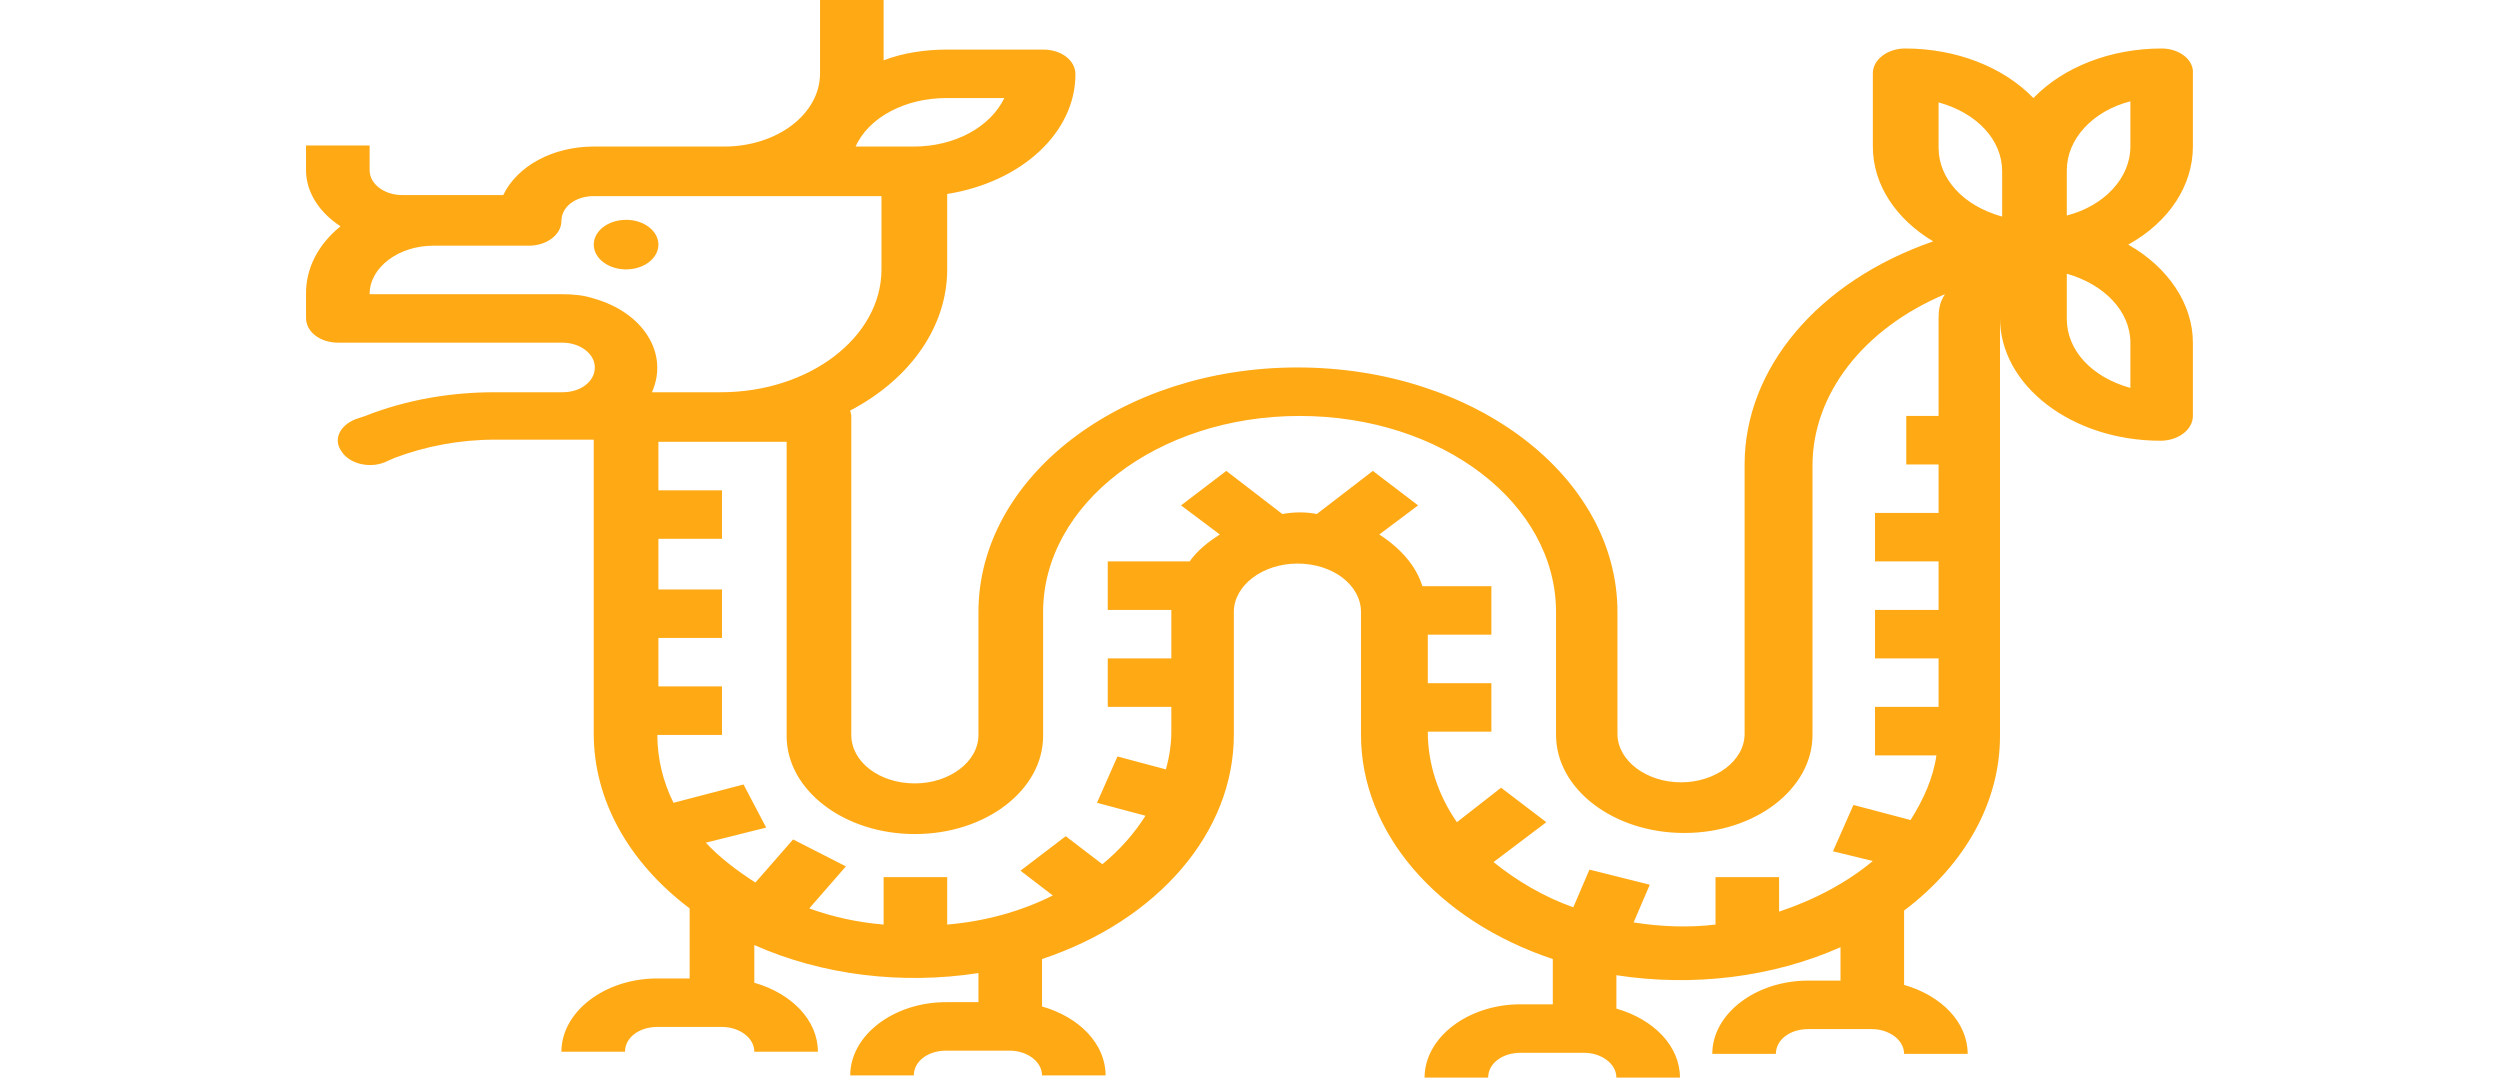
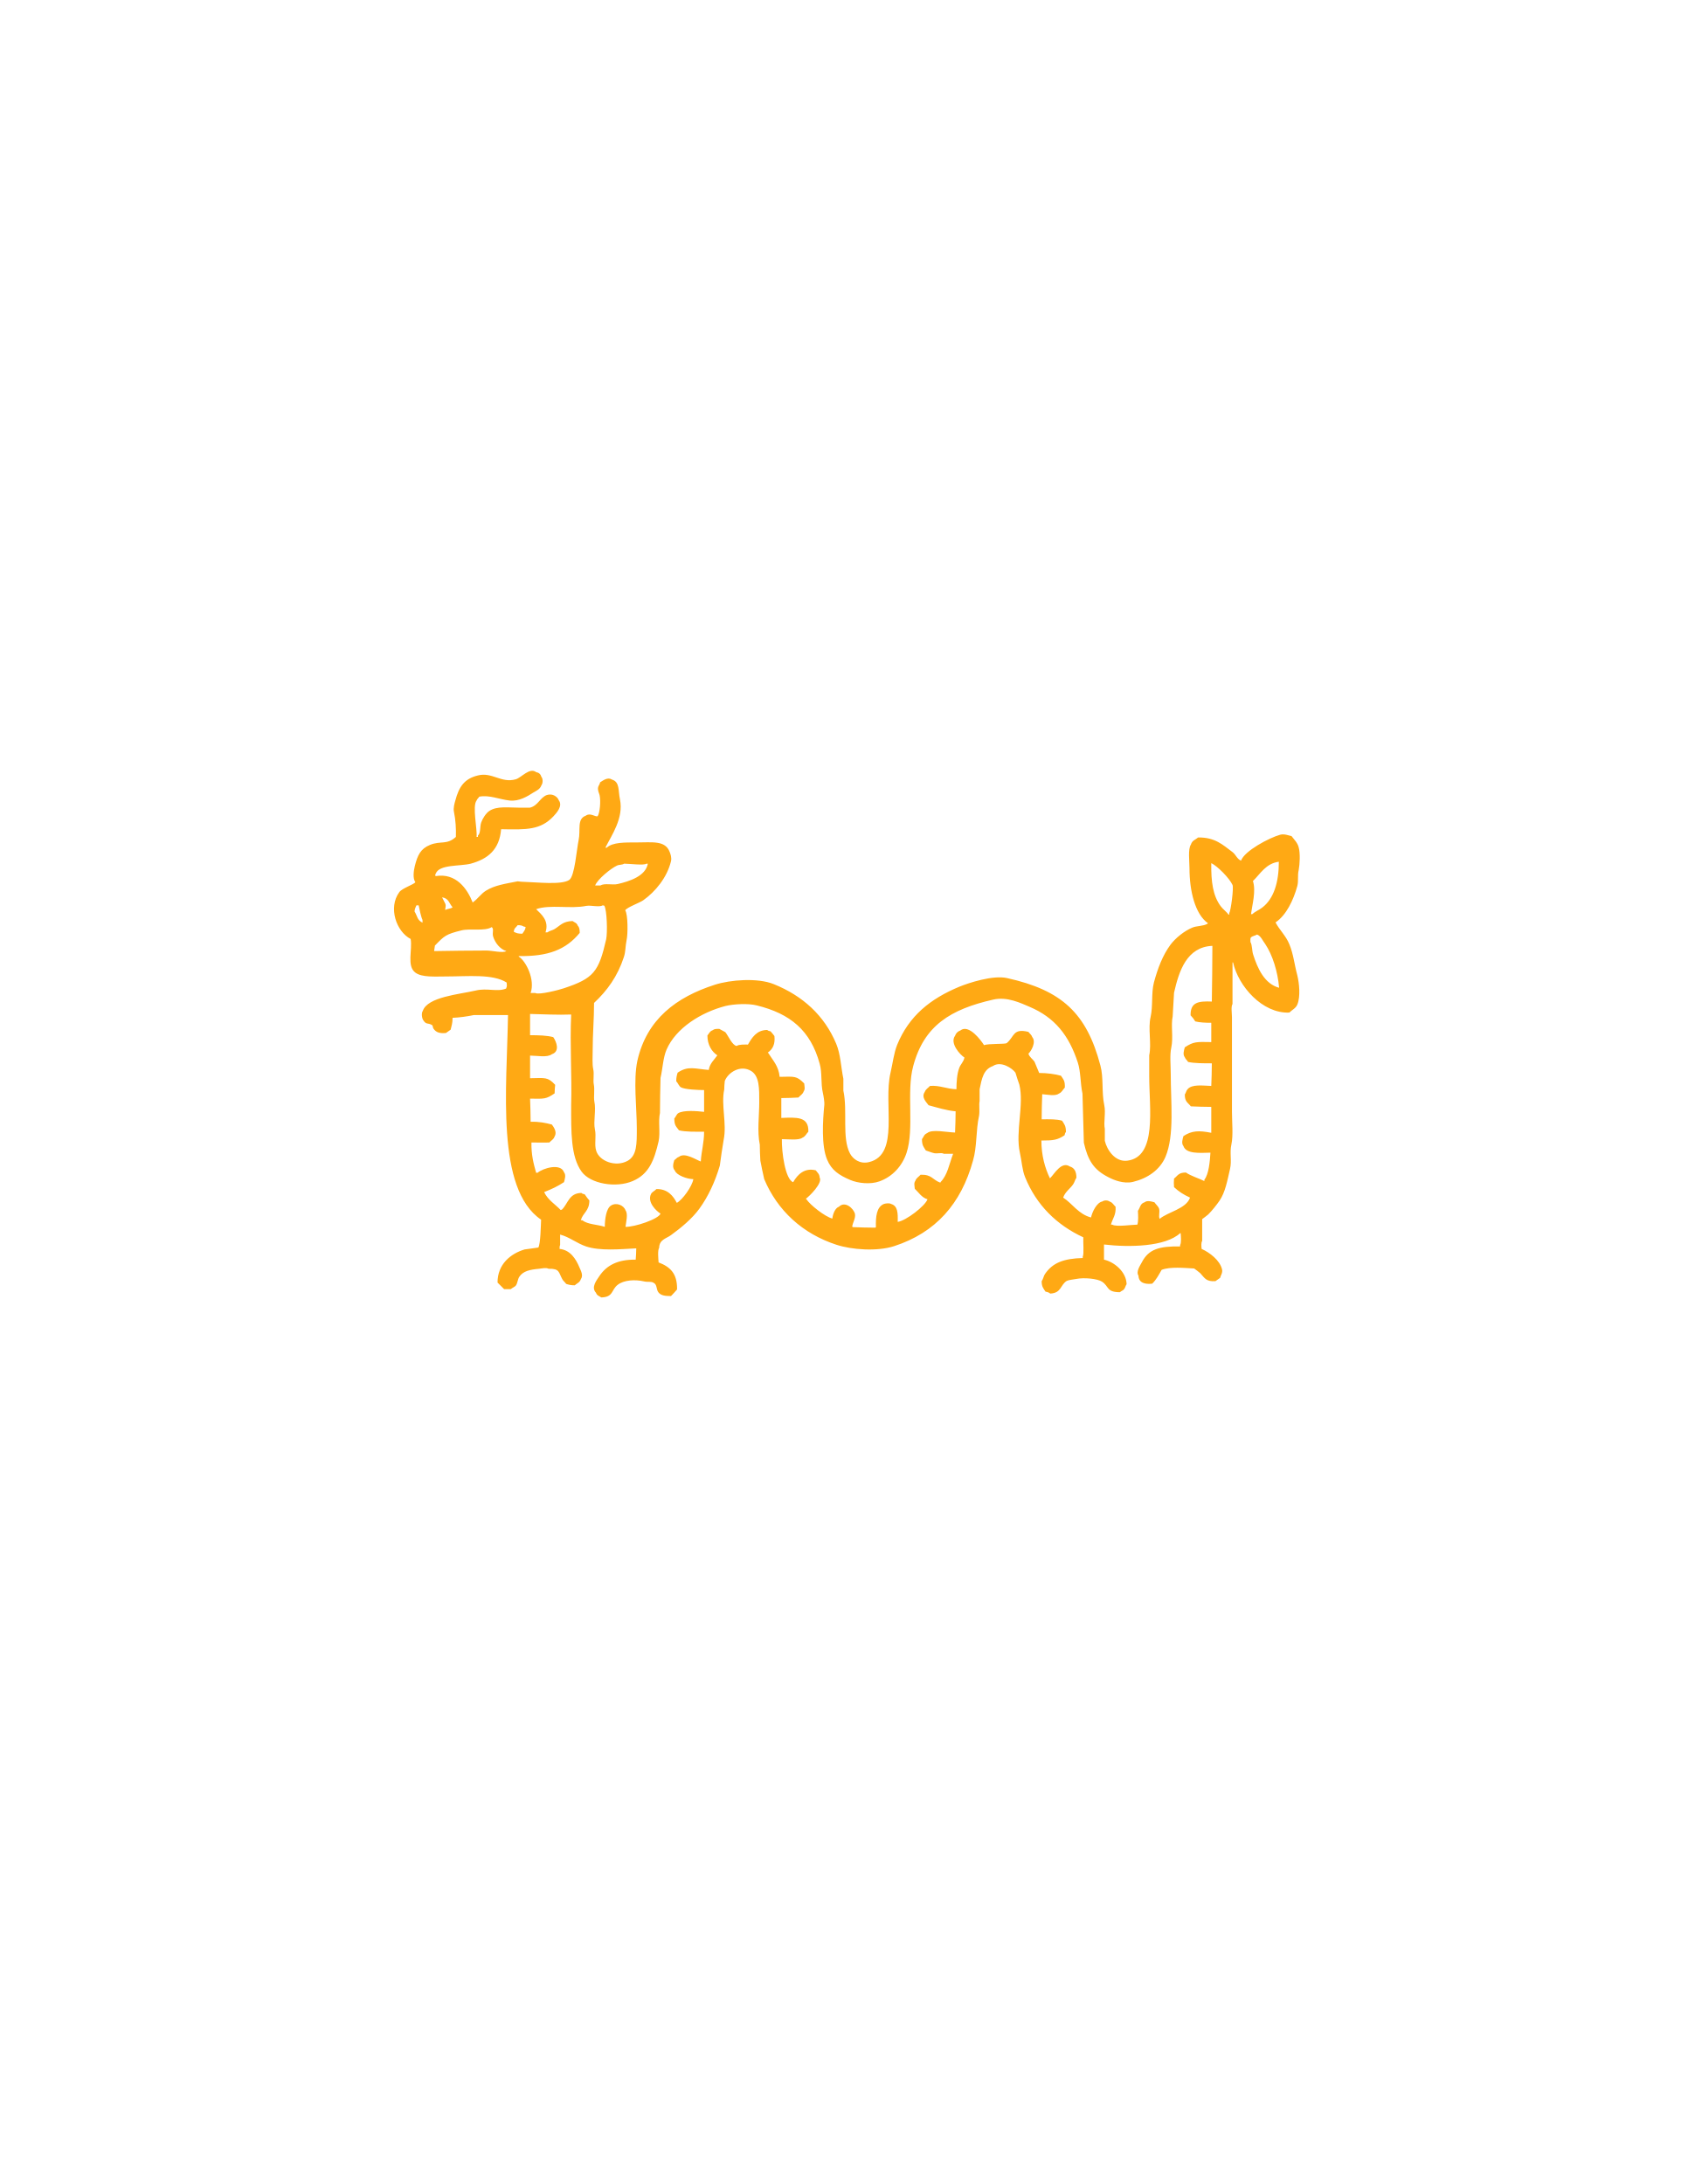
- <svg xmlns="http://www.w3.org/2000/svg" version="1.1" id="Layer_1" x="0px" y="0px" viewBox="0 0 232 100" style="enable-background:new 0 0 232 100;" xml:space="preserve">
-   <style type="text/css">
- 	.st0{fill:#FFA914;}
- </style>
+ <svg xmlns="http://www.w3.org/2000/svg" xmlns:xlink="http://www.w3.org/1999/xlink" version="1.1" id="Layer_1" x="0px" y="0px" viewBox="0 0 612 792" style="enable-background:new 0 0 612 792;" xml:space="preserve">
  <g>
-     <ellipse class="st0" cx="58.1" cy="22.7" rx="3" ry="2.3" />
-     <path class="st0" d="M200.6,4.5c-4.7,0-9.1,1.7-11.9,4.6c-2.8-2.9-7.2-4.6-11.9-4.6c-1.6,0-3,1-3,2.3v6.8c0,3.5,2.1,6.7,5.6,8.8   c-10.7,3.7-17.5,11.8-17.5,20.7v25c0,2.5-2.7,4.5-5.9,4.5s-5.9-2-5.9-4.5V56.8c0-12.6-13.3-22.7-29.7-22.7S90.8,44.3,90.8,56.8   v11.4c0,2.5-2.7,4.5-5.9,4.5c-3.3,0-5.9-2-5.9-4.5V38.6c0-0.2-0.1-0.4-0.1-0.5c5.7-3,9-7.9,9-13.1v-7c6.9-1.1,11.9-5.7,11.9-11.1   c0-1.3-1.3-2.3-3-2.3h-8.9c-2,0-4.1,0.3-5.9,1V0h-5.9v6.8c0,3.8-4,6.8-8.9,6.8H55.1c-3.8,0-7.1,1.8-8.4,4.5h-9.4c-1.6,0-3-1-3-2.3   v-2.3h-5.9v2.3c0,2,1.2,3.9,3.2,5.2c-2.1,1.7-3.2,3.9-3.2,6.2v2.3c0,1.3,1.3,2.3,3,2.3h20.8c1.6,0,3,1,3,2.3s-1.3,2.3-3,2.3h-6.3   c-4.1,0-8.2,0.7-12,2.2L33,38.9c-1.5,0.6-2.1,1.9-1.3,3c0.7,1.1,2.5,1.6,4,1l0.9-0.4c2.9-1.1,6.1-1.7,9.3-1.7h9.2v27.3   c0,6.1,3.2,11.9,8.9,16.2v6.5h-3c-4.9,0-8.9,3.1-8.9,6.8h5.9c0-1.3,1.3-2.3,3-2.3H67c1.6,0,3,1,3,2.3h5.9c0-2.9-2.4-5.4-5.9-6.4   v-3.5c6.3,2.8,13.7,3.7,20.8,2.6v2.7h-3c-4.9,0-8.9,3.1-8.9,6.8h5.9c0-1.3,1.3-2.3,3-2.3h5.9c1.6,0,3,1,3,2.3h5.9   c0-2.9-2.4-5.4-5.9-6.4V89c10.8-3.6,17.8-11.8,17.8-20.8V56.8c0-2.5,2.7-4.5,5.9-4.5c3.3,0,5.9,2,5.9,4.5v11.4   c0,9,7,17.2,17.8,20.8v4.2h-3c-4.9,0-8.9,3.1-8.9,6.8h5.9c0-1.3,1.3-2.3,3-2.3h5.9c1.6,0,3,1,3,2.3h5.9c0-2.9-2.4-5.4-5.9-6.4v-3.1   c7.1,1.1,14.5,0.2,20.8-2.6v3.1h-3c-4.9,0-8.9,3.1-8.9,6.8h5.9c0-1.3,1.3-2.3,3-2.3h5.9c1.6,0,3,1,3,2.3h5.9c0-2.9-2.4-5.4-5.9-6.4   v-6.9c5.7-4.3,8.9-10.1,8.9-16.2V29.5c0,6.3,6.7,11.4,14.9,11.4c1.6,0,3-1,3-2.3v-6.8c0-3.6-2.3-7-6-9.1c3.8-2.1,6-5.5,6-9.1V6.8   C203.6,5.6,202.3,4.5,200.6,4.5z M87.8,9.1h5.4c-1.3,2.7-4.6,4.5-8.4,4.5h-5.4C80.6,10.9,84,9.1,87.8,9.1z M52.1,27.3H34.3   c0-2.5,2.7-4.5,5.9-4.5h8.9c1.6,0,3-1,3-2.3s1.3-2.3,3-2.3h26.7V25c0,6.3-6.7,11.4-14.9,11.4h-6.4c1.6-3.6-0.8-7.4-5.4-8.7   C54.2,27.4,53.2,27.3,52.1,27.3z M179.9,29.5v9.1h-3v4.5h3v4.5h-5.9v4.5h5.9v4.5h-5.9v4.5h5.9v4.5h-5.9v4.5h5.7   c-0.3,2.1-1.2,4.1-2.4,6l-5.3-1.4l-1.9,4.3l3.7,0.9c-2.4,2-5.4,3.6-8.7,4.7v-3.2h-5.9v4.4c-2.5,0.3-5.1,0.2-7.6-0.2l1.5-3.5   l-5.6-1.4l-1.5,3.5c-2.8-1-5.3-2.5-7.4-4.2l4.9-3.7l-4.2-3.2l-4.1,3.2c-1.8-2.6-2.7-5.5-2.7-8.4h5.9v-4.5h-5.9v-4.5h5.9v-4.5h-6.4   c-0.6-1.9-2-3.5-4-4.8l3.6-2.7l-4.2-3.2l-5.2,4c-1-0.2-2.1-0.2-3.2,0l-5.2-4l-4.2,3.2l3.6,2.7c-1.1,0.7-2.1,1.5-2.8,2.5h-7.6v4.5   h5.9v4.5h-5.9v4.5h5.9v2.3c0,1.2-0.2,2.4-0.5,3.5l-4.5-1.2l-1.9,4.3l4.5,1.2c-1,1.6-2.4,3.2-4,4.5l-3.4-2.6l-4.2,3.2l3,2.3   c-3,1.5-6.3,2.4-9.8,2.7v-4.4h-5.9v4.4c-2.4-0.2-4.7-0.7-6.9-1.5l3.4-3.9l-4.9-2.5l-3.5,4c-1.7-1.1-3.3-2.3-4.6-3.7l5.6-1.4   L69,72.8l-6.5,1.7c-1-2-1.5-4.2-1.5-6.3H67v-4.5h-5.9v-4.5H67v-4.5h-5.9V50H67v-4.5h-5.9v-4.5h11.9v27.3c0,5,5.3,9.1,11.9,9.1   s11.9-4.1,11.9-9.1V56.8c0-10,10.6-18.2,23.8-18.2s23.8,8.1,23.8,18.2v11.4c0,5,5.3,9.1,11.9,9.1s11.9-4.1,11.9-9.1v-25   c0-6.6,4.7-12.7,12.3-15.9C180,28,179.9,28.8,179.9,29.5z M185.8,20.1c-3.6-1-5.9-3.5-5.9-6.4V9.5c3.6,1,5.9,3.5,5.9,6.4V20.1z    M197.7,31.8V36c-3.6-1-5.9-3.5-5.9-6.4v-4.2C195.3,26.4,197.7,28.9,197.7,31.8z M197.7,13.6c0,2.9-2.4,5.5-5.9,6.4v-4.2   c0-2.9,2.4-5.5,5.9-6.4V13.6z" />
+     <g>
+       <defs>
+         <path id="SVGID_1_" d="M181.7,300.7c-0.6,7.4-4.8,10.8-11,12.5c-4,1-11.4,0.2-12.7,3.6c-0.2,0.3-0.1,0.2-0.2,0.7     c0.1,0.1,0.2,0.2,0.2,0.2c7.3-1.2,11.4,4.5,13.4,9.6c0.1-0.1,0.2-0.2,0.2-0.2c1.6-1.1,2.8-3,4.6-4.1c3.2-2,7-2.5,11.5-3.4     c0.8,0.1,1.6,0.2,2.4,0.2c4.4,0.1,13.5,1.2,16.3-0.7c2-1.3,2.7-11.2,3.4-14.4c0.8-3.8-0.7-7.7,2.6-8.9c1.6-1.2,3.4,0.5,4.3,0.2     c0.8-1.2,1.2-5.5,0.7-7.7c-0.2-0.7-0.8-1.8-0.5-2.9c0.1-0.5,0.6-1,0.7-1.7c1.1-0.7,2.8-2,4.3-1c2.9,0.9,2.2,4,2.9,7.2     c1.4,6.8-3.1,13.1-5.3,17.5c0.2,0,0.3,0,0.5,0c2.1-2,6.7-1.9,10.8-1.9c5.7,0,10.4-0.8,12,3.4c0.3,0.7,0.8,2.1,0.5,3.4     c-1.4,5.9-5.7,11.1-10.1,14.2c-1.3,0.9-5.8,2.5-6.5,3.6c1,1.5,1,8.6,0.5,10.8c-0.5,2.4-0.3,4.1-1,6.2c-2.3,7-6,12.1-10.8,16.6     c0,5.9-0.5,11.1-0.5,17.3c0,2.2-0.2,4.9,0.2,6.7c0.4,1.7-0.1,4.1,0.2,5.5c0.4,1.9-0.1,4.6,0.2,6.2c0.7,3.2-0.4,7.2,0.2,10.1     c0.6,2.7-0.3,5.5,0.5,7.9c1.2,3.7,7,5.9,11.3,3.6c3.5-1.9,3.4-6.3,3.4-11.8c0-7.4-1.3-17.5,0.2-24.5     c3.4-15.1,14.1-23.1,28.1-27.6c5.6-1.8,15.5-2.6,21.4-0.2c10.4,4.2,18.3,11.3,22.6,21.6c1.6,3.8,1.7,8.4,2.6,12.7     c0,1.4,0,2.9,0,4.3c1.6,7.4-0.6,17.1,2.4,22.8c1,1.9,3.5,4,7,3.1c11.1-2.8,5-21,7.7-32.4c0.8-3.4,1.2-7.1,2.4-10.1     c4.3-10.5,12-16.7,22.6-21.1c3.2-1.3,12.1-4.3,17.3-3.1c19.8,4.4,28.8,12.7,33.8,31.7c1.2,4.4,0.4,9.7,1.4,14.4     c0.6,2.7-0.3,6.2,0.2,8.6c0,1.4,0,2.9,0,4.3c0.8,3.4,3.8,7.8,8.2,7.2c10.8-1.4,7.9-19.1,7.9-30.5c0-2.6,0-5.1,0-7.7     c0.9-4.2-0.5-9.7,0.5-13.9c0.9-4,0.2-8.6,1.2-12.5c1.4-5.2,3.2-9.9,6-13.7c1.8-2.4,5-5,7.9-6.2c1.6-0.7,4-0.5,5.5-1.4     c0.1-0.1,0.2-0.2,0.2-0.2c-4.7-3.3-6.7-11.8-6.7-19.9c0-2.5-0.6-7,0.5-8.6c0.5-1.6,1.6-1.7,2.6-2.6c6.2-0.1,9,2.7,12.5,5.3     c1.2,0.9,1.7,2.6,3.1,3.1c1.2-3.5,10.2-8.3,14.2-9.4c1.5-0.4,3.1,0.3,4.1,0.5c0.9,1.2,2.2,2.4,2.6,4.1c0.6,2.1,0.4,6.1,0,8.2     c-0.5,2.1,0,3.8-0.5,5.8c-1.4,5.1-4,10.6-7.9,13.2c1.4,2.7,3.8,4.9,5,7.9c1.5,3.6,1.8,7.2,2.9,11.3c0.7,2.9,1.2,7.7,0,10.6     c-0.6,1.4-1.9,1.9-2.9,2.9c-9.8,0.4-18.5-9.6-20.4-18.2c-0.1,0-0.2,0-0.2,0c0,5,0,10.1,0,15.1c-0.6,0.9-0.2,3.4-0.2,4.8     c0,3.8,0,7.7,0,11.5c0,7.6,0,15.2,0,22.8c0,3.7,0.5,8.5-0.2,11.8c-0.7,3.1,0.2,5.9-0.5,8.9c-1,4.3-1.7,8.4-3.8,11.5     c-1.1,1.6-2.7,3.6-4.1,5c-0.7,0.6-1.4,1.1-2.2,1.7c0,2.6,0,5.3,0,7.9c-0.4,0.6-0.3,1.9-0.2,2.9c2.9,1.3,6.6,4.1,7.4,7.4     c0.3,1.3-0.5,2.2-0.7,3.1c-0.6,0.4-1.1,0.8-1.7,1.2c-3.3,0.2-3.8-1-5.5-2.9c-0.7-0.6-1.4-1.1-2.2-1.7c-3.6-0.2-8.8-0.7-11.8,0.5     c-1.1,1.9-1.9,3.5-3.4,5c-2.5,0.3-4.9-0.2-5-2.9c-1-1.5,0.7-3.8,1.2-4.8c2.5-4.9,6.5-5.9,13.9-5.8c0-0.2,0-0.3,0-0.5     c0.5-0.8,0.3-3.1,0.2-4.3c-0.1,0-0.2,0-0.2,0c-5.3,4.9-18.3,5.2-27.6,4.1c0,1.8,0,3.7,0,5.5c3.7,0.8,8.1,4.4,8.2,8.9     c-0.4,0.5-0.5,1.4-1,1.9c-0.3,0.4-1.1,0.6-1.4,1c-5,0-3.9-2.1-6.5-3.8c-1.6-1.1-6.5-1.6-9.4-1c-0.9,0.2-2.6,0.3-3.4,0.7     c-2.4,1.5-1.9,4.4-6,4.6c-0.4-0.4-1.1-0.6-1.7-0.7c-0.8-1.2-1.4-1.8-1.4-3.8c0.6-0.8,0.7-1.9,1.2-2.6c2.8-4.1,6.8-5.6,13.7-5.8     c0-0.2,0-0.3,0-0.5c0.5-0.8,0.1-5.5,0.2-7c-9.7-4.5-17-11.7-21.1-21.8c-1.1-2.7-1.2-5.8-1.9-8.9c-1.7-7.5,1.6-17.5-0.2-24.7     c-0.5-1.4-1-2.9-1.4-4.3c-1.1-1.6-5.3-4.4-8.2-2.4c-3.4,1.2-4,4.5-4.8,8.4c0,1.4,0,2.9,0,4.3c-0.3,1.3,0.1,3.6-0.2,5.3     c-1.2,5.5-0.7,11.2-2.2,16.3c-4.3,15.6-13.5,26.1-28.6,31c-6.2,2-15.4,1.3-20.9-0.5c-12.3-4-21.4-12.4-26.2-23.8     c-0.5-2.2-1-4.5-1.4-6.7c-0.1-1.9-0.2-3.8-0.2-5.8c-1-4.7-0.2-10.6-0.2-15.4c0-4.9,0.1-9.4-2.9-11.3c-3.9-2.4-8.4,0.5-9.6,3.6     c-0.1,1-0.2,2.1-0.2,3.1c-1.2,5.6,1,12.4-0.2,18.2c-0.5,3.1-1,6.2-1.4,9.4c-1.7,5.8-4.2,11.2-7.4,15.6c-2.6,3.6-6.7,7-10.3,9.6     c-1.8,1.3-4.2,1.6-4.3,4.6c-0.6,1-0.3,3.8-0.2,5.3c4.2,1.6,6.8,4,6.7,9.8c-0.7,0.8-1.4,1.6-2.2,2.4c-2.2,0-3.7-0.2-4.6-1.4     c-0.8-1.1-0.4-2.8-1.7-3.4c-0.9-0.6-2.1-0.2-3.4-0.5c-3.4-0.8-7.4-0.5-9.6,1.2c-2.4,1.8-1.5,4.5-6,4.6c-0.8-0.6-1.5-0.6-1.9-1.7     c-1.9-2,0.3-4.6,1.2-6c2.6-3.9,6.6-6.1,13.2-6c0.1-1.4,0.2-2.7,0.2-4.1c-5.8,0.3-13.1,1-18.2-0.7c-3.3-1.1-6-3.4-9.4-4.3     c0,1.3,0,2.6,0,3.8c-0.2,0.3-0.2,0.8-0.2,1.4c3.9,0.4,5.9,3.6,7.2,6.7c0.5,1.2,1.5,2.9,0.5,4.3c-0.4,1.2-1.3,1.4-2.2,2.2     c-1.4,0-2.1-0.2-3.1-0.5c-0.4-0.6-1.1-1.1-1.4-1.7c-1.4-2.5-0.9-3.9-5-3.8c-0.8-0.5-2.5-0.1-3.4,0c-3.3,0.3-5.8,0.8-7.2,2.9     c-0.6,0.9-0.6,2.2-1.2,3.1c-0.4,0.6-1.4,0.9-1.9,1.4c-0.8,0-1.6,0-2.4,0c-0.8-0.8-1.6-1.6-2.4-2.4c0-6.7,4.8-10.5,9.8-12     c1.7-0.2,3.4-0.5,5-0.7c0.8-1.3,0.9-8.1,1-10.1c-16.5-11.2-12.4-47.8-12-74.2c-3.3,0-5.6,0-8.6,0c-1.3,0-2.6,0-3.8,0     c-2.4,0.5-5.2,0.9-7.7,1c0,2-0.4,3-0.7,4.3c-0.6,0.4-1.1,0.8-1.7,1.2c-2.1,0.2-3.6-0.1-4.6-1.7c-0.2-0.4-0.1-1-0.5-1.2     c-1.5-0.9-2,0-3.1-1.7c-0.5-0.6-0.8-2.6-0.2-3.4c1.7-5.1,13.2-6,19.2-7.4c4.1-1,7.8,0.6,11-0.7c0.4-1,0.3-1,0.2-2.2     c-5-3.2-14.1-2.2-21.8-2.2c-4.2,0-8.9,0.4-11.3-1.4c-3.2-2.4-1-8.2-1.7-12.2c-5.1-2.6-8.3-11.3-4.1-17c1-1.4,5.4-2.8,5.8-3.6     c-1-1.3-0.6-4.2-0.2-5.8c1-4,2.1-6.3,5.5-7.7c3.9-1.6,6.1,0.1,9.4-2.9c0.1-3-0.1-6.2-0.7-9.1c-0.3-1.3,0.2-3.1,0.5-4.1     c1.3-4.9,3.2-7.9,8.2-9.1c5.2-1.3,8.4,2.9,13.7,1.4c2.1-0.6,5-4.4,7.4-2.6c1,0.2,1.6,0.7,1.9,1.7c0.6,0.7,0.6,2.3,0,3.1     c-0.5,1.4-1.7,1.9-2.9,2.6c-2,1.3-5.2,3.3-8.6,2.9c-3.7-0.4-7.4-2.1-11-1.4c-0.4,0.6-0.7,0.7-1,1.4c-1.6,2.1,0.3,10.3,0,13.2     c0.2,0,0.3,0,0.5,0c0-0.2,0-0.3,0-0.5c1.1-1,0.6-3.1,1.2-4.8c0.5-1.4,1.7-3.3,2.9-4.1c2.8-1.9,7-1.2,11.3-1.2c1.1,0,2.2,0,3.4,0     c3-0.7,3.7-3.7,6.2-4.6c2.1-0.7,3.9,0.7,4.3,1.9c1.6,2.1-0.9,4.7-1.9,5.8C196,301,191,300.9,181.7,300.7L181.7,300.7z      M463.7,312.5c-4.7,0.6-6.7,4.4-9.4,7c1.2,3.6-0.3,8.8-0.7,12c0.2,0,0.3,0,0.5,0c1-1,2.5-1.5,3.6-2.4     C461.9,325.9,463.7,319.9,463.7,312.5L463.7,312.5z M439.2,313c-0.1,6.8,0.6,11.8,3.4,15.6c0.8,1.1,2.1,2,2.9,3.1     c0.1,0,0.2,0,0.2,0c0-0.2,0-0.3,0-0.5c0.6-0.9,1.7-9.3,1.2-10.3C445.8,318.5,441.5,314.1,439.2,313L439.2,313z M226.3,313.2     c-0.7,0.5-1.8,0.3-2.6,0.7c-2.2,1-7.1,5-7.9,7.2c0.6,0,1.3,0,1.9,0c1.5-0.9,4.4-0.1,6.2-0.5c4.4-1,10.2-2.9,11-7.4     c-0.2,0-0.3,0-0.5,0C233.5,313.9,228.2,313.2,226.3,313.2L226.3,313.2z M160.3,325.4c0.4,0.8,0.8,1.6,1.2,2.4     c0.3,1-0.2,1.7,0,2.2c0.7-0.5,2-0.4,2.6-1C162.8,327.6,162.8,325.8,160.3,325.4L160.3,325.4z M151,328.3     c-0.3,0.7-0.6,1.2-0.7,2.2c1.1,1.8,0.9,3.1,2.9,4.1c0-0.3,0-0.6,0-1c-0.5-0.9-1.2-4.3-1.4-5.3C151.4,328.3,151.2,328.3,151,328.3     L151,328.3z M218.6,328.3c-1.4,0.8-4.2-0.1-6,0.2c-5.7,1.2-13.1-0.6-18.2,1.2c1.8,1.8,4.8,4.1,3.4,8.4c0.2,0,0.5,0,0.7,0     c0.8-0.6,1.8-0.7,2.6-1.2c2.1-1.3,3-2.8,6.5-2.9c0.8,0.6,1.5,0.6,1.9,1.7c0.6,0.6,0.7,1.4,0.7,2.6c-5,6.1-11.5,8.6-22.1,8.4     c0,0.1,0,0.2,0,0.2c2.6,1.6,6,8.3,4.3,13.2c0.6,0,1.1,0,1.7,0c1.3,0.8,8.9-1.2,10.3-1.7c10.9-3.6,12.7-6,15.4-17.8     c0.5-2.4,0.3-10.6-0.7-12.2C218.9,328.4,219.1,328.5,218.6,328.3L218.6,328.3z M187.7,335.5c-0.6,0.9-1.3,1-1.4,2.4     c1,0.5,1.5,0.7,3.1,0.7c0.5-0.8,1-1.2,1.2-2.4c-0.2-0.1-0.5-0.2-0.7-0.2C189.3,335.6,188.7,335.5,187.7,335.5L187.7,335.5z      M157.4,344.9c6.3-0.1,12.6-0.2,19-0.2c2,0,5.9,1,7.2,0.2c-2.3-0.7-4.1-3-4.8-5.3c-0.4-1.4,0.4-2.7-0.5-3.4     c-2.5,1.6-7.9,0.4-11,1.2c-5.7,1.4-6.2,2-9.6,5.5C157.6,343.6,157.5,344.2,157.4,344.9L157.4,344.9z M455.8,338.9     c-0.6,0.4-1.6,0.5-2.2,1c-0.3,0.4-0.2,1-0.2,1.7c0.7,1.2,0.5,3.1,1,4.6c1.6,5,4.1,10.6,9.4,12c-0.5-5.9-2.4-11.9-5-15.8     C457.8,341.1,457.2,339.4,455.8,338.9L455.8,338.9z M207.1,367.9c-4.8,0.2-10.2-0.1-14.9-0.2c0,2.6,0,5.1,0,7.7     c3.2,0,6.2,0.1,8.4,0.7c1.2,1.7,2.5,5.2-0.5,6.2c-1.7,1.3-5.4,0.5-7.9,0.5c0,2.7,0,5.4,0,8.2c5.5-0.1,6.4-0.5,9.1,2.4     c-0.1,1-0.2,2.1-0.2,3.1c-3.1,2.1-3.7,2-8.9,1.9c0.1,2.8,0.2,5.6,0.2,8.4c3-0.1,5.5,0.4,7.7,1c0.6,0.8,2,2.7,1,4.3     c-0.4,1.2-1.2,1.4-1.9,2.2c-2.2,0.1-4.2,0-6.5,0c-0.1,4.5,0.8,7.8,1.7,11c0.2,0,0.3,0,0.5,0c2-1.7,8.4-3.6,9.6-0.2     c0.8,1,0.3,2.5,0,3.6c-2.5,1.6-4.2,2.4-7.2,3.6c1.4,2.9,3.9,4.3,6,6.5c0.4-0.2,0.2,0,0.5-0.2c2.2-2.2,2.5-5.9,7-6     c0.3,0.3,0.7,0.4,1.2,0.5c0.5,0.7,1.1,1.6,1.7,2.2c0,3.9-2.3,4.4-3.1,7.2c0.2,0,0.3,0,0.5,0c2.1,1.6,5.5,1.5,8.2,2.4     c0-2.7,0.5-6.6,2.2-7.7c2-1.3,4.7-0.1,5.3,1.7c1,1.3,0.2,4.3,0,6c3.3,0.1,12-2.8,12.7-4.8c-1.5-0.9-5-4.2-3.4-7.2     c0.4-0.7,1.4-1.1,1.9-1.7c4.1-0.1,6.1,2.5,7.4,5c2-1,5.6-6,6-8.6c-2.2,0-6.1-1.4-6.7-3.1c-1-1.1-0.6-2.5-0.2-3.8     c0.7-0.4,0.8-0.9,1.7-1.2c2.1-1.7,6.2,1.1,7.9,1.7c0.2-3.6,1.2-6.8,1.2-10.8c-3.1,0-6.7,0.1-9.1-0.5c-1-1.4-1.7-1.7-1.7-4.3     c0.5-0.5,0.8-1.5,1.4-1.9c1.9-1.2,6.8-0.8,9.4-0.5c0-2.6,0-5.3,0-7.9c-2,0-7-0.2-8.4-1c-0.7-0.4-1.1-1.6-1.7-2.2     c0-1.4,0.2-2.1,0.5-3.1c3.8-2.6,6.2-1.4,11.3-1c0.3-2.3,2-3.7,3.1-5.3c-2-1.3-3.6-3.8-3.6-7.2c0.7-0.8,0.8-1.5,1.9-1.9     c0.6-0.5,1.3-0.5,2.4-0.5c0.7,0.4,1.4,0.8,2.2,1.2c1,1.2,2.5,4.8,4.1,5c0.9-0.6,2.8-0.5,4.1-0.5c1.4-2.4,3.1-5.3,7-5.3     c0.3,0.3,0.7,0.4,1.2,0.5c0.5,0.6,1,1.1,1.4,1.7c0.3,2.8-0.5,4.7-2.4,6c0.1,0.1,0.2,0.2,0.2,0.2c1.6,2.6,3.7,4.6,4.1,8.6     c5.5-0.1,6.1-0.4,8.9,2.4c0.1,1.2,0.4,2-0.2,2.9c-0.4,1.1-1.2,1.4-1.9,2.2c-1.8,0.1-4.1,0.2-6.2,0.2c0,2.4,0,4.8,0,7.2     c5.5-0.2,10-0.6,9.8,5c-0.8,0.8-1,1.7-2.2,2.2c-1.3,1-5.3,0.5-7.4,0.5c-0.1,4.6,1.2,14.6,4.1,15.6c1.6-2.8,4.1-5.3,8.2-4.3     c0.6,0.9,1.3,1.2,1.4,2.6c1.2,2-3.8,6.9-5,7.7c0.1,0.1,0.2,0.2,0.2,0.2c1.4,2.1,6.7,6.3,9.4,7c0.2-1.7,1-3.8,2.4-4.3     c2.2-2.2,5.3,0.6,5.8,2.6c0.3,1.6-0.8,3.1-1,4.6c0.1,0.1,0.2,0.2,0.2,0.2c2.9,0.1,5.2,0.2,8.2,0.2c0.1-0.1,0.2-0.2,0.2-0.2     c-0.1-3.7,0.2-7.3,2.9-8.4c0.6-0.2,2-0.4,2.6,0c2.4,0.7,2.5,3.2,2.4,6.5c3-0.4,10-5.8,10.8-8.2c-2.1-0.6-3.2-2.5-4.6-3.8     c-0.1-1.2-0.4-2,0.2-2.9c0.4-1.1,1.2-1.4,1.9-2.2c4.2-0.1,4.2,1.8,7.2,2.9c0-0.1,0-0.2,0-0.2c2.6-2.6,3.1-6.4,4.6-10.3     c-1.1,0-2.2,0-3.4,0c-0.8-0.5-2.2,0-3.4-0.2c-1-0.2-2.1-0.7-3.1-1c-0.8-1.3-1.4-1.8-1.4-4.1c0.7-0.9,0.7-1.7,1.9-2.2     c1.7-1.5,7-0.3,10.1-0.2c0.1-2.6,0.2-5.1,0.2-7.7c-3.4-0.3-6.8-1.4-9.8-2.2c-0.6-0.9-2.8-2.8-1.4-4.8c0.4-1.1,1.2-1.4,1.9-2.2     c3.5-0.3,6,1.1,9.6,1.2c0-2.5,0.2-5.6,1-7.7c0.5-1.4,1.6-2.2,1.9-3.8c-1.6-1-5.4-5.2-3.4-7.9c0.3-0.9,1-1.6,1.9-1.9     c3.1-2.5,7.6,3.7,8.6,5.3c1.7-0.6,7.4-0.3,8.2-0.7c2.9-2.4,2.2-5.5,7.9-4.1c0.5,0.7,1.1,1,1.4,1.9c1.5,1.8-0.4,5.1-1.4,6     c0.4,1.3,1.5,1.9,2.2,2.9c0.6,1.4,1.1,2.7,1.7,4.1c2.8,0,5.8,0.4,7.9,1c0.9,1.4,1.5,1.8,1.4,4.3c-0.8,0.8-1,1.7-2.2,2.2     c-1.3,1-4.3,0.3-6,0.2c-0.1,3-0.2,6.1-0.2,9.1c3.1,0,5.2-0.1,7.4,0.5c0.8,1.3,1.4,1.8,1.4,4.1c-0.3,0.3-0.4,0.7-0.5,1.2     c-2.6,1.7-4,1.9-8.4,1.9c0,5.4,1.3,10,3.1,13.7c0.1-0.1,0.2-0.2,0.2-0.2c1.4-1.4,4-6.1,7-4.1c1.7,0.5,2.4,1.9,2.4,4.1     c-0.5,0.7-0.7,1.7-1.2,2.4c-1.1,1.6-2.9,2.7-3.6,4.8c3.4,2.2,5.5,6,10.1,7.2c0.4-1.9,2-5.4,4.1-5.8c0.7-0.5,1.9-0.5,2.6,0     c1.2,0.4,1.4,1.2,2.2,1.9c0.2,3-1,4.1-1.7,6.5c0.2,0,0.3,0,0.5,0c1.4,0.9,7.2,0,9.1,0c0.4-1.2,0.3-3.4,0.2-5     c0.9-1.3,0.8-2.6,2.4-3.1c1-0.8,2.5-0.3,3.6,0c0.5,0.8,1.4,1.4,1.7,2.4c0.3,1.2-0.3,2.7,0.2,3.6c2.9-2.5,9.6-3.6,11-7.7     c-2.4-1.1-4.1-2.2-5.8-3.8c-0.1-1.3-0.1-1.8,0-3.1c1.4-1.1,1.6-2.2,4.3-2.2c1.9,1.3,4.7,2.1,6.7,3.1c0-0.2,0-0.3,0-0.5     c1.6-2,2-6.6,2.2-9.8c-4,0.1-8.8,0.5-9.8-2.4c-0.8-1-0.3-2.5,0-3.6c3-2,5.6-2.1,10.1-1.2c0-3.1,0-6.2,0-9.4c-2.7,0-5-0.1-7.4-0.2     c-1.1-1.4-2.2-1.6-2.2-4.3c0.4-0.5,0.5-1.4,1-1.9c1.6-1.9,5.5-1.3,8.6-1.2c0.1-2.5,0.2-5.4,0.2-8.2c-3,0-6.4,0-8.6-0.5     c-0.4-0.7-0.9-0.9-1.2-1.7c-0.8-1-0.3-2.5,0-3.6c3.2-2.1,4.2-2,9.6-1.9c0-2.3,0-4.6,0-7c-2.2,0-4.2-0.1-5.8-0.5     c-0.4-0.7-1.1-1.6-1.7-2.2c-0.1-4.8,2.9-5.2,7.7-5c0.1-6.7,0.2-13.4,0.2-20.2c-9.3,0.4-12.1,9.1-13.9,17     c-0.2,2.9-0.3,5.8-0.5,8.6c-0.7,3.3,0.3,7.5-0.5,11.3c-0.6,2.6-0.2,6.4-0.2,9.4c0,10.3,1.4,22.4-1.9,30.2     c-2,4.7-6.4,7.8-11.8,9.1c-3.4,0.8-7-0.7-8.9-1.7c-5.3-2.7-7.4-6-8.9-12.5c-0.2-5.9-0.3-11.8-0.5-17.8c-0.8-3.7-0.6-7.9-1.7-11.3     c-3.2-9.8-8.3-16.3-17.5-20.2c-3.1-1.3-8.1-3.8-13.2-2.6c-15.4,3.5-25.1,9.4-29,24.2c-2.5,9.3,0.5,22.6-2.4,31.4     c-1.6,4.8-5.1,8.6-9.8,10.3c-3.3,1.2-7.8,0.7-10.6-0.5c-4-1.7-6.8-3.5-8.4-7.4c-2.1-5-1.6-13.9-1-19.9c0.1-0.8-0.3-3.3-0.5-4.1     c-0.9-3.9-0.2-7.3-1.2-10.8c-3.3-12-10.6-18.1-22.8-21.1c-3.1-0.8-8.4-0.5-11.3,0.2c-8.9,2.3-18,8-21.4,15.8     c-1.3,3-1.4,6.9-2.2,10.3c-0.1,4.2-0.2,8.5-0.2,12.7c-0.7,3.1,0.2,7.1-0.5,10.3c-1.6,6.9-3.5,11.9-9.4,14.4     c-6.1,2.6-15.3,1-18.5-3.4c-4-5.5-3.8-14.6-3.8-24.2C207.4,390.1,206.6,378.9,207.1,367.9L207.1,367.9z" />
+       </defs>
+       <use xlink:href="#SVGID_1_" style="overflow:visible;fill-rule:evenodd;clip-rule:evenodd;fill:#FFA914;" />
+       <clipPath id="SVGID_2_">
+         <use xlink:href="#SVGID_1_" style="overflow:visible;" />
+       </clipPath>
+     </g>
  </g>
</svg>
